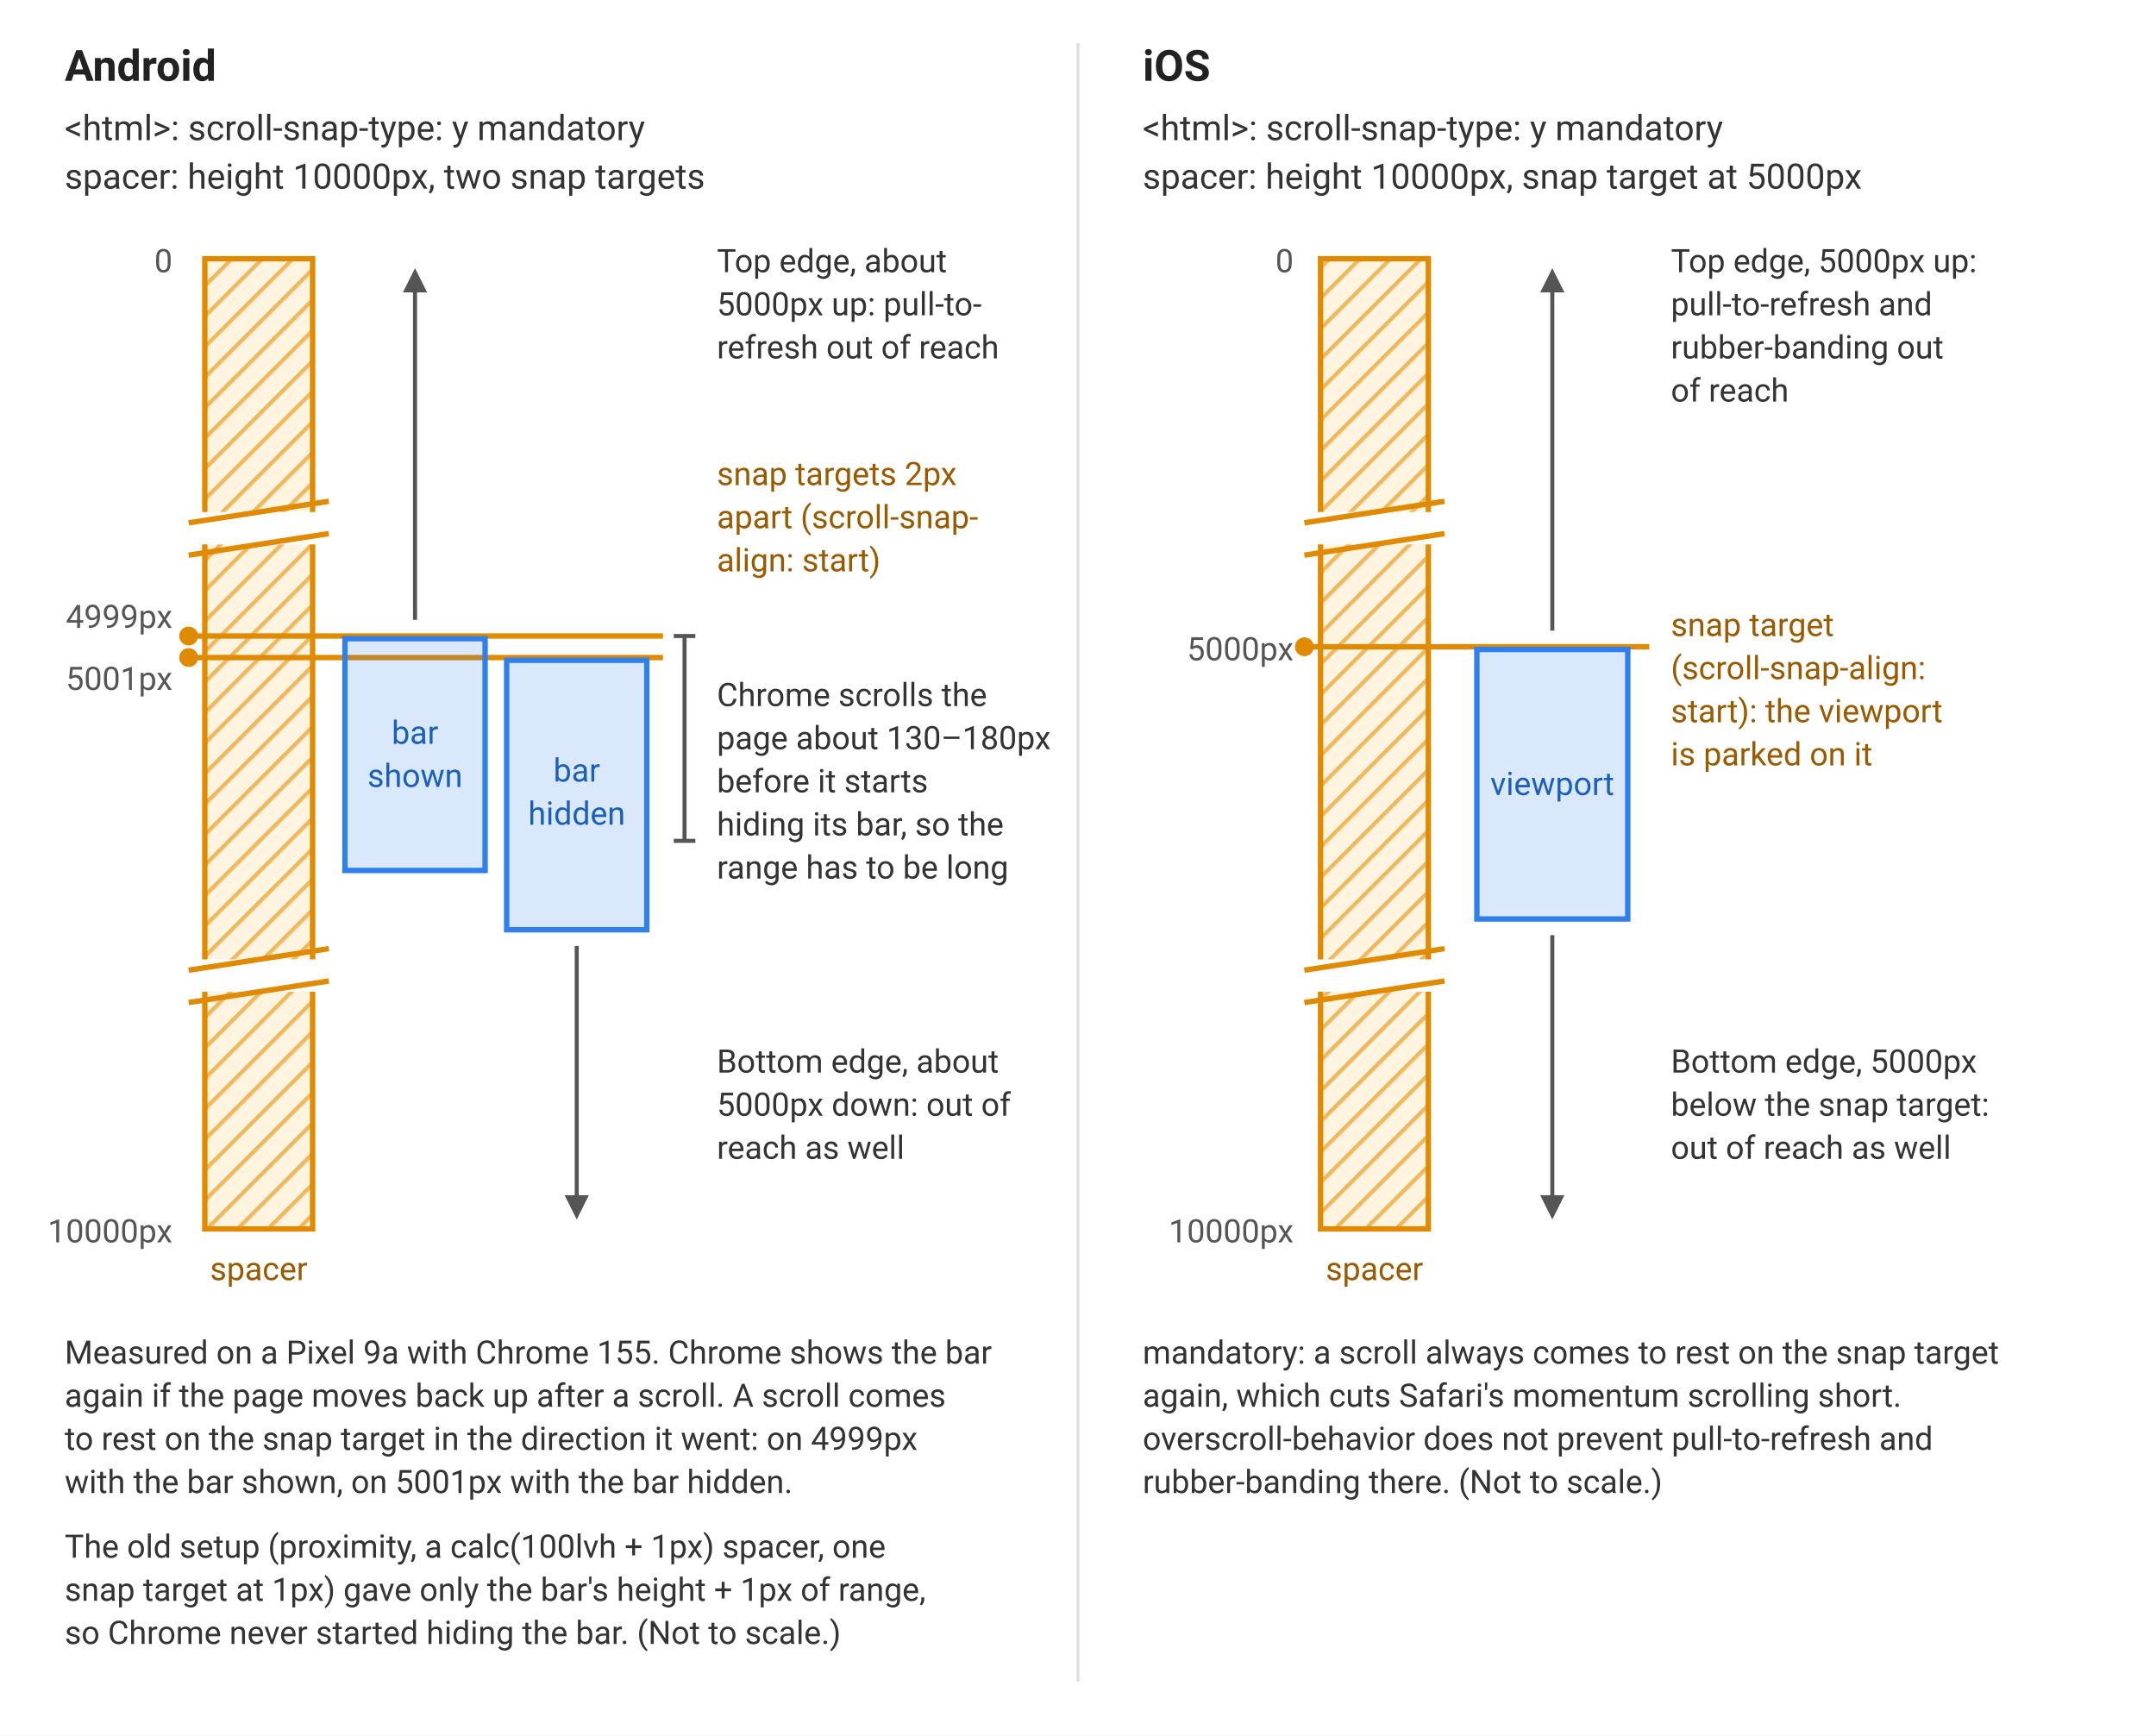
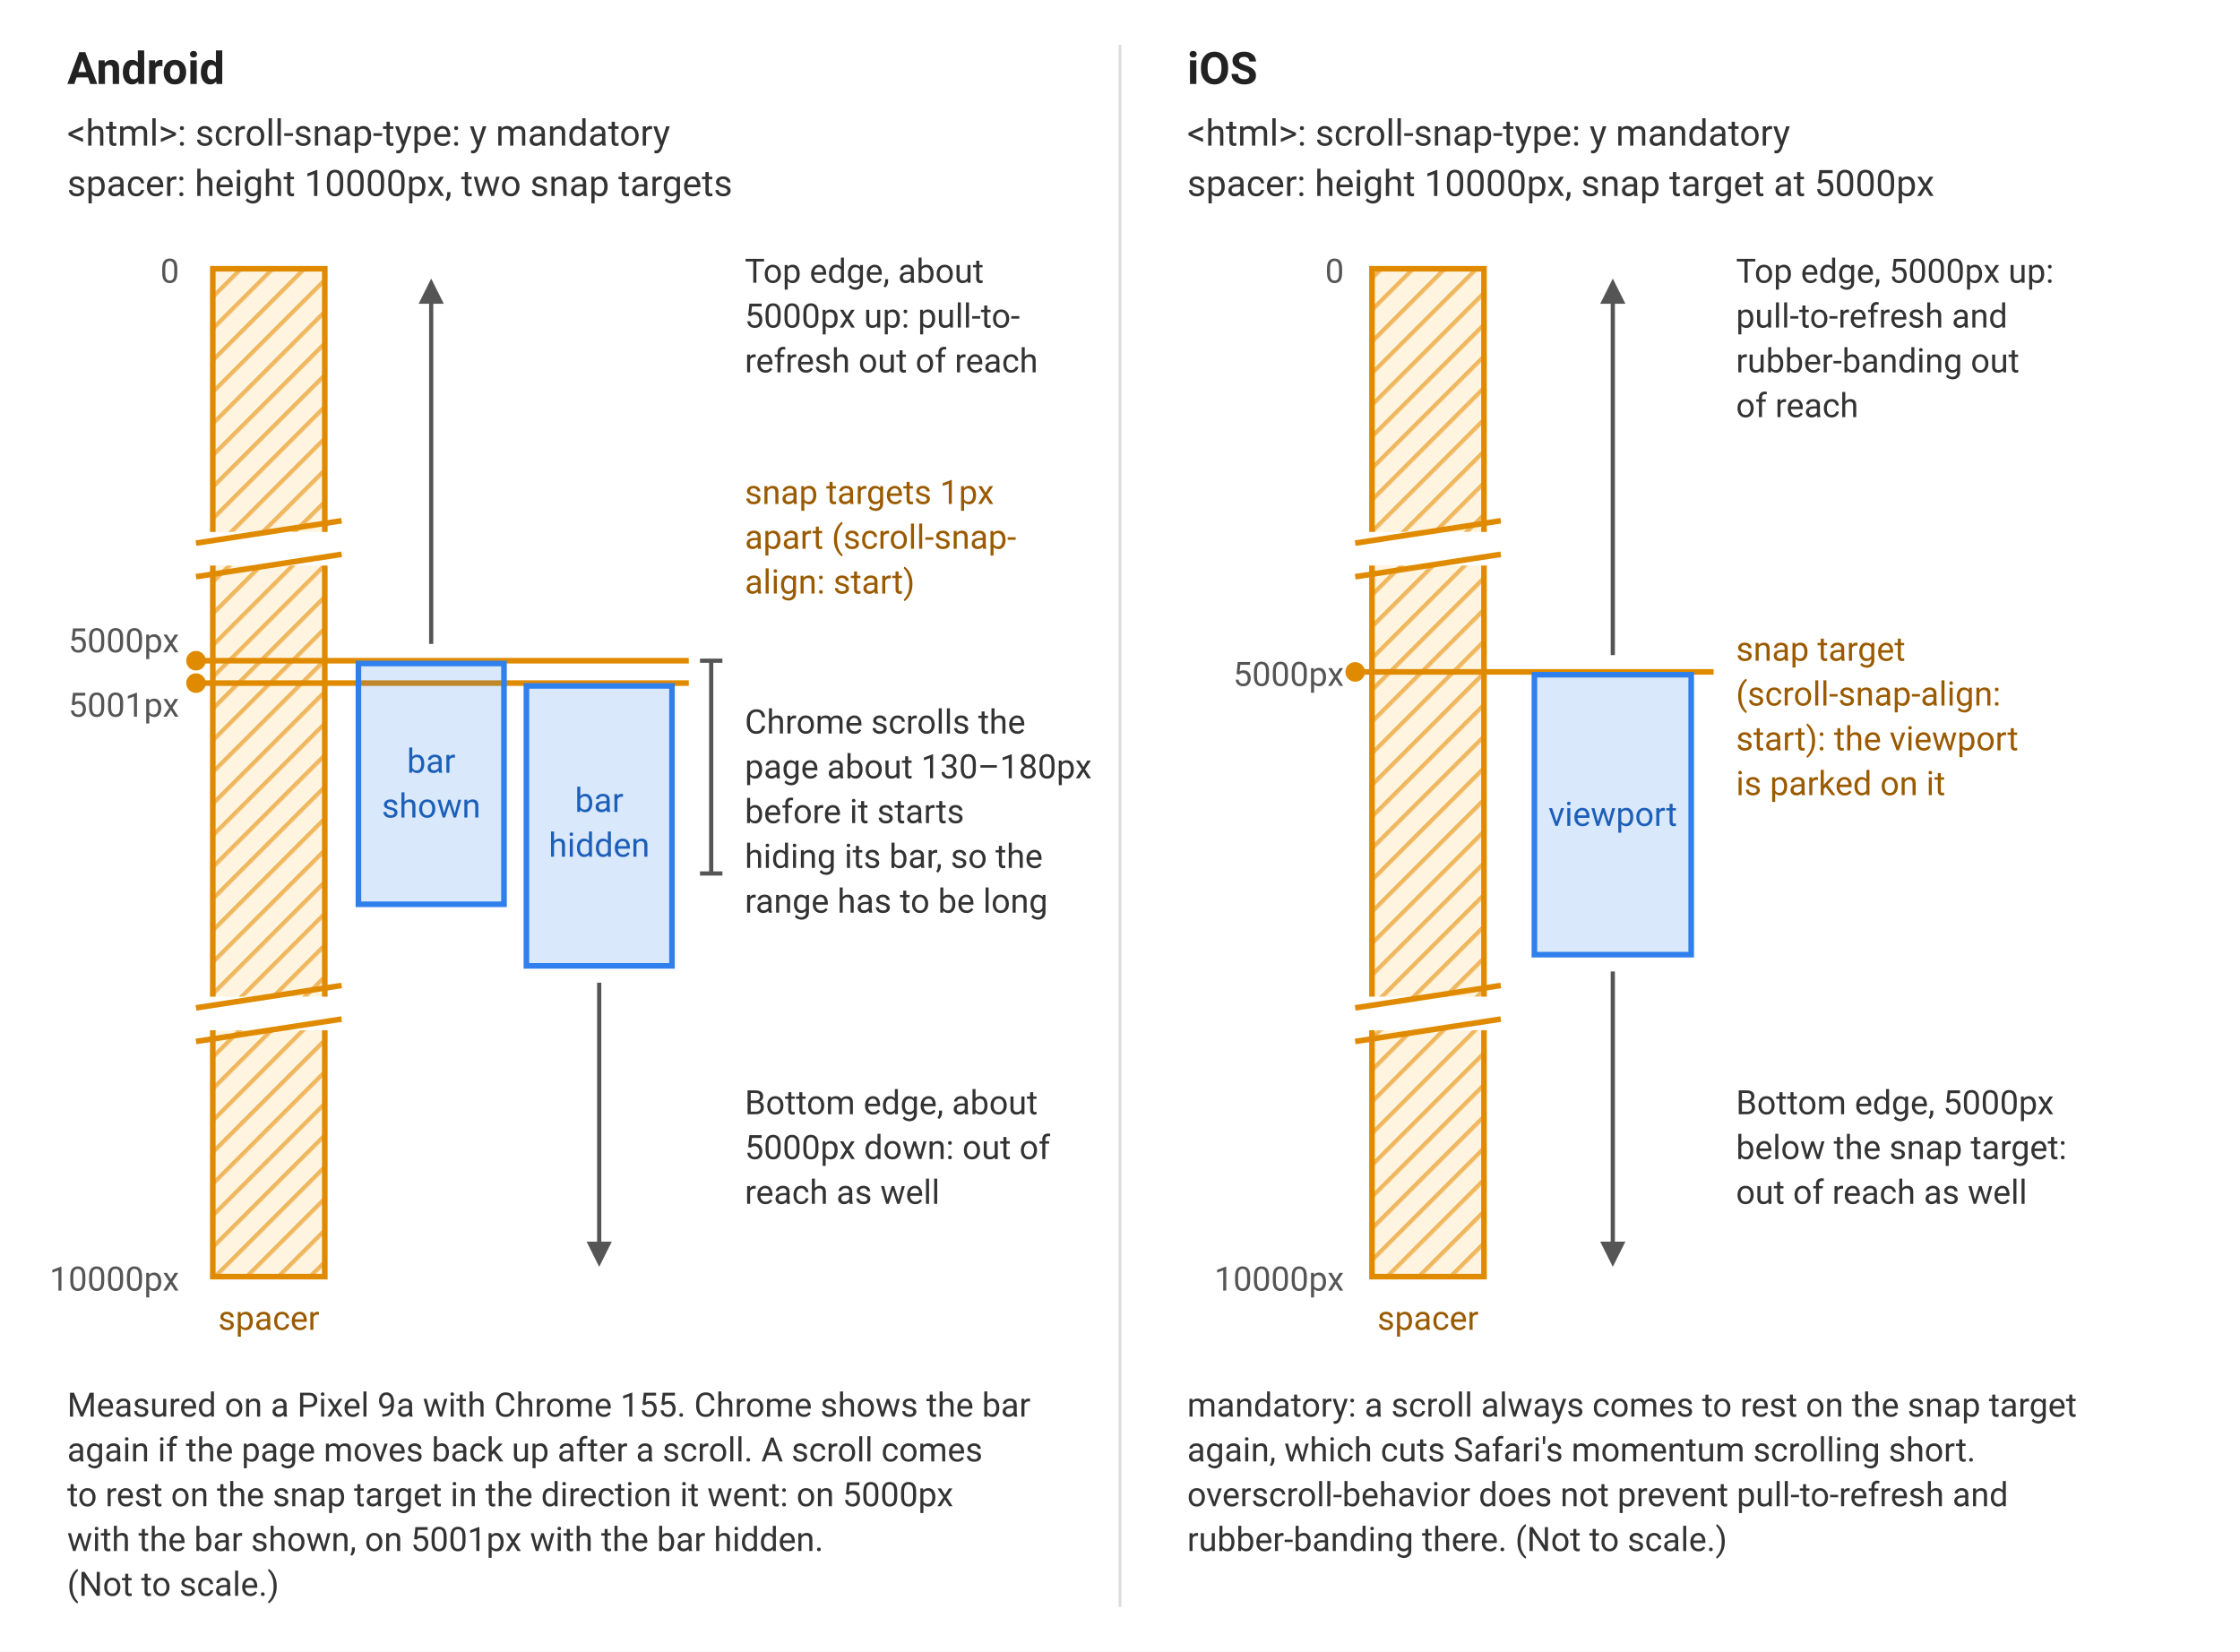
- <svg xmlns="http://www.w3.org/2000/svg" width="800" height="644" viewBox="0 0 800 644" font-family="system-ui, -apple-system, 'Segoe UI', Roboto, sans-serif">
+ <svg xmlns="http://www.w3.org/2000/svg" width="800" height="590" viewBox="0 0 800 590" font-family="system-ui, -apple-system, 'Segoe UI', Roboto, sans-serif">
  <defs>
    <pattern id="spacer" width="8" height="8" patternUnits="userSpaceOnUse" patternTransform="rotate(45)">
      <rect width="8" height="8" fill="#fff4e0" />
      <line x1="0" y1="0" x2="0" y2="8" stroke="#f0b860" stroke-width="3" />
    </pattern>
    <marker id="arrow" viewBox="0 0 10 10" refX="5" refY="5" markerWidth="6" markerHeight="6" orient="auto-start-reverse">
      <path d="M0,0 L10,5 L0,10 z" fill="#555" />
    </marker>
  </defs>
-   <rect width="800" height="644" fill="#ffffff" />
-   <line x1="400" y1="16" x2="400" y2="624" stroke="#ddd" stroke-width="1" />
+   <rect width="800" height="590" fill="#ffffff" />
+   <line x1="400" y1="16" x2="400" y2="574" stroke="#ddd" stroke-width="1" />
  <text x="24" y="30" font-size="16" font-weight="600" fill="#222">Android</text>
  <text x="24" y="52" font-size="13" fill="#333">&lt;html&gt;: scroll-snap-type: y mandatory</text>
  <text x="24" y="70" font-size="13" fill="#333">spacer: height 10000px, two snap targets</text>
  <rect x="76" y="96" width="40" height="360" fill="url(#spacer)" stroke="#e08a00" stroke-width="2" />
  <rect x="70" y="190" width="52" height="12" fill="#ffffff" />
  <line x1="70" y1="194" x2="122" y2="186" stroke="#e08a00" stroke-width="2" />
  <line x1="70" y1="206" x2="122" y2="198" stroke="#e08a00" stroke-width="2" />
  <rect x="70" y="356" width="52" height="12" fill="#ffffff" />
  <line x1="70" y1="360" x2="122" y2="352" stroke="#e08a00" stroke-width="2" />
  <line x1="70" y1="372" x2="122" y2="364" stroke="#e08a00" stroke-width="2" />
  <text x="96" y="475" text-anchor="middle" font-size="12" fill="#9a5a00">spacer</text>
  <text x="64" y="101" text-anchor="end" font-size="12" fill="#555">0</text>
-   <text x="64" y="233" text-anchor="end" font-size="12" fill="#555">4999px</text>
+   <text x="64" y="233" text-anchor="end" font-size="12" fill="#555">5000px</text>
  <text x="64" y="256" text-anchor="end" font-size="12" fill="#555">5001px</text>
  <text x="64" y="461" text-anchor="end" font-size="12" fill="#555">10000px</text>
  <line x1="70" y1="236" x2="246" y2="236" stroke="#e08a00" stroke-width="2" />
  <circle cx="70" cy="236" r="3.5" fill="#e08a00" />
  <line x1="70" y1="244" x2="246" y2="244" stroke="#e08a00" stroke-width="2" />
  <circle cx="70" cy="244" r="3.5" fill="#e08a00" />
  <rect x="128" y="237" width="52" height="86" fill="#2f80ed" fill-opacity="0.18" stroke="#2f80ed" stroke-width="2" />
  <text x="154" y="276" text-anchor="middle" font-size="12" fill="#1c5fb8">bar</text>
  <text x="154" y="292" text-anchor="middle" font-size="12" fill="#1c5fb8">shown</text>
  <rect x="188" y="245" width="52" height="100" fill="#2f80ed" fill-opacity="0.18" stroke="#2f80ed" stroke-width="2" />
  <text x="214" y="290" text-anchor="middle" font-size="12" fill="#1c5fb8">bar</text>
  <text x="214" y="306" text-anchor="middle" font-size="12" fill="#1c5fb8">hidden</text>
  <line x1="154" y1="230" x2="154" y2="104" stroke="#555" stroke-width="1.5" marker-end="url(#arrow)" />
  <line x1="214" y1="351" x2="214" y2="448" stroke="#555" stroke-width="1.5" marker-end="url(#arrow)" />
  <line x1="254" y1="236" x2="254" y2="312" stroke="#555" stroke-width="1.5" />
  <line x1="250" y1="236" x2="258" y2="236" stroke="#555" stroke-width="1.5" />
  <line x1="250" y1="312" x2="258" y2="312" stroke="#555" stroke-width="1.5" />
  <text x="266" y="101" font-size="12" fill="#333">Top edge, about</text>
  <text x="266" y="117" font-size="12" fill="#333">5000px up: pull-to-</text>
  <text x="266" y="133" font-size="12" fill="#333">refresh out of reach</text>
-   <text x="266" y="180" font-size="12" fill="#9a5a00">snap targets 2px</text>
+   <text x="266" y="180" font-size="12" fill="#9a5a00">snap targets 1px</text>
  <text x="266" y="196" font-size="12" fill="#9a5a00">apart (scroll-snap-</text>
  <text x="266" y="212" font-size="12" fill="#9a5a00">align: start)</text>
  <text x="266" y="262" font-size="12" fill="#333">Chrome scrolls the</text>
  <text x="266" y="278" font-size="12" fill="#333">page about 130–180px</text>
  <text x="266" y="294" font-size="12" fill="#333">before it starts</text>
  <text x="266" y="310" font-size="12" fill="#333">hiding its bar, so the</text>
  <text x="266" y="326" font-size="12" fill="#333">range has to be long</text>
  <text x="266" y="398" font-size="12" fill="#333">Bottom edge, about</text>
  <text x="266" y="414" font-size="12" fill="#333">5000px down: out of</text>
  <text x="266" y="430" font-size="12" fill="#333">reach as well</text>
  <text x="24" y="506" font-size="12" fill="#333">Measured on a Pixel 9a with Chrome 155. Chrome shows the bar</text>
  <text x="24" y="522" font-size="12" fill="#333">again if the page moves back up after a scroll. A scroll comes</text>
-   <text x="24" y="538" font-size="12" fill="#333">to rest on the snap target in the direction it went: on 4999px</text>
+   <text x="24" y="538" font-size="12" fill="#333">to rest on the snap target in the direction it went: on 5000px</text>
  <text x="24" y="554" font-size="12" fill="#333">with the bar shown, on 5001px with the bar hidden.</text>
-   <text x="24" y="578" font-size="12" fill="#333">The old setup (proximity, a calc(100lvh + 1px) spacer, one</text>
-   <text x="24" y="594" font-size="12" fill="#333">snap target at 1px) gave only the bar's height + 1px of range,</text>
-   <text x="24" y="610" font-size="12" fill="#333">so Chrome never started hiding the bar. (Not to scale.)</text>
+   <text x="24" y="570" font-size="12" fill="#333">(Not to scale.)</text>
  <text x="424" y="30" font-size="16" font-weight="600" fill="#222">iOS</text>
  <text x="424" y="52" font-size="13" fill="#333">&lt;html&gt;: scroll-snap-type: y mandatory</text>
  <text x="424" y="70" font-size="13" fill="#333">spacer: height 10000px, snap target at 5000px</text>
  <rect x="490" y="96" width="40" height="360" fill="url(#spacer)" stroke="#e08a00" stroke-width="2" />
  <rect x="484" y="190" width="52" height="12" fill="#ffffff" />
  <line x1="484" y1="194" x2="536" y2="186" stroke="#e08a00" stroke-width="2" />
  <line x1="484" y1="206" x2="536" y2="198" stroke="#e08a00" stroke-width="2" />
  <rect x="484" y="356" width="52" height="12" fill="#ffffff" />
  <line x1="484" y1="360" x2="536" y2="352" stroke="#e08a00" stroke-width="2" />
  <line x1="484" y1="372" x2="536" y2="364" stroke="#e08a00" stroke-width="2" />
  <text x="510" y="475" text-anchor="middle" font-size="12" fill="#9a5a00">spacer</text>
  <text x="480" y="101" text-anchor="end" font-size="12" fill="#555">0</text>
  <text x="480" y="245" text-anchor="end" font-size="12" fill="#555">5000px</text>
  <text x="480" y="461" text-anchor="end" font-size="12" fill="#555">10000px</text>
  <line x1="484" y1="240" x2="612" y2="240" stroke="#e08a00" stroke-width="2" />
  <circle cx="484" cy="240" r="3.5" fill="#e08a00" />
  <rect x="548" y="241" width="56" height="100" fill="#2f80ed" fill-opacity="0.18" stroke="#2f80ed" stroke-width="2" />
  <text x="576" y="295" text-anchor="middle" font-size="12" fill="#1c5fb8">viewport</text>
  <line x1="576" y1="234" x2="576" y2="104" stroke="#555" stroke-width="1.5" marker-end="url(#arrow)" />
  <line x1="576" y1="347" x2="576" y2="448" stroke="#555" stroke-width="1.5" marker-end="url(#arrow)" />
  <text x="620" y="101" font-size="12" fill="#333">Top edge, 5000px up:</text>
  <text x="620" y="117" font-size="12" fill="#333">pull-to-refresh and</text>
  <text x="620" y="133" font-size="12" fill="#333">rubber-banding out</text>
  <text x="620" y="149" font-size="12" fill="#333">of reach</text>
  <text x="620" y="236" font-size="12" fill="#9a5a00">snap target</text>
  <text x="620" y="252" font-size="12" fill="#9a5a00">(scroll-snap-align:</text>
  <text x="620" y="268" font-size="12" fill="#9a5a00">start): the viewport</text>
  <text x="620" y="284" font-size="12" fill="#9a5a00">is parked on it</text>
  <text x="620" y="398" font-size="12" fill="#333">Bottom edge, 5000px</text>
  <text x="620" y="414" font-size="12" fill="#333">below the snap target:</text>
  <text x="620" y="430" font-size="12" fill="#333">out of reach as well</text>
  <text x="424" y="506" font-size="12" fill="#333">mandatory: a scroll always comes to rest on the snap target</text>
  <text x="424" y="522" font-size="12" fill="#333">again, which cuts Safari's momentum scrolling short.</text>
  <text x="424" y="538" font-size="12" fill="#333">overscroll-behavior does not prevent pull-to-refresh and</text>
  <text x="424" y="554" font-size="12" fill="#333">rubber-banding there. (Not to scale.)</text>
</svg>
